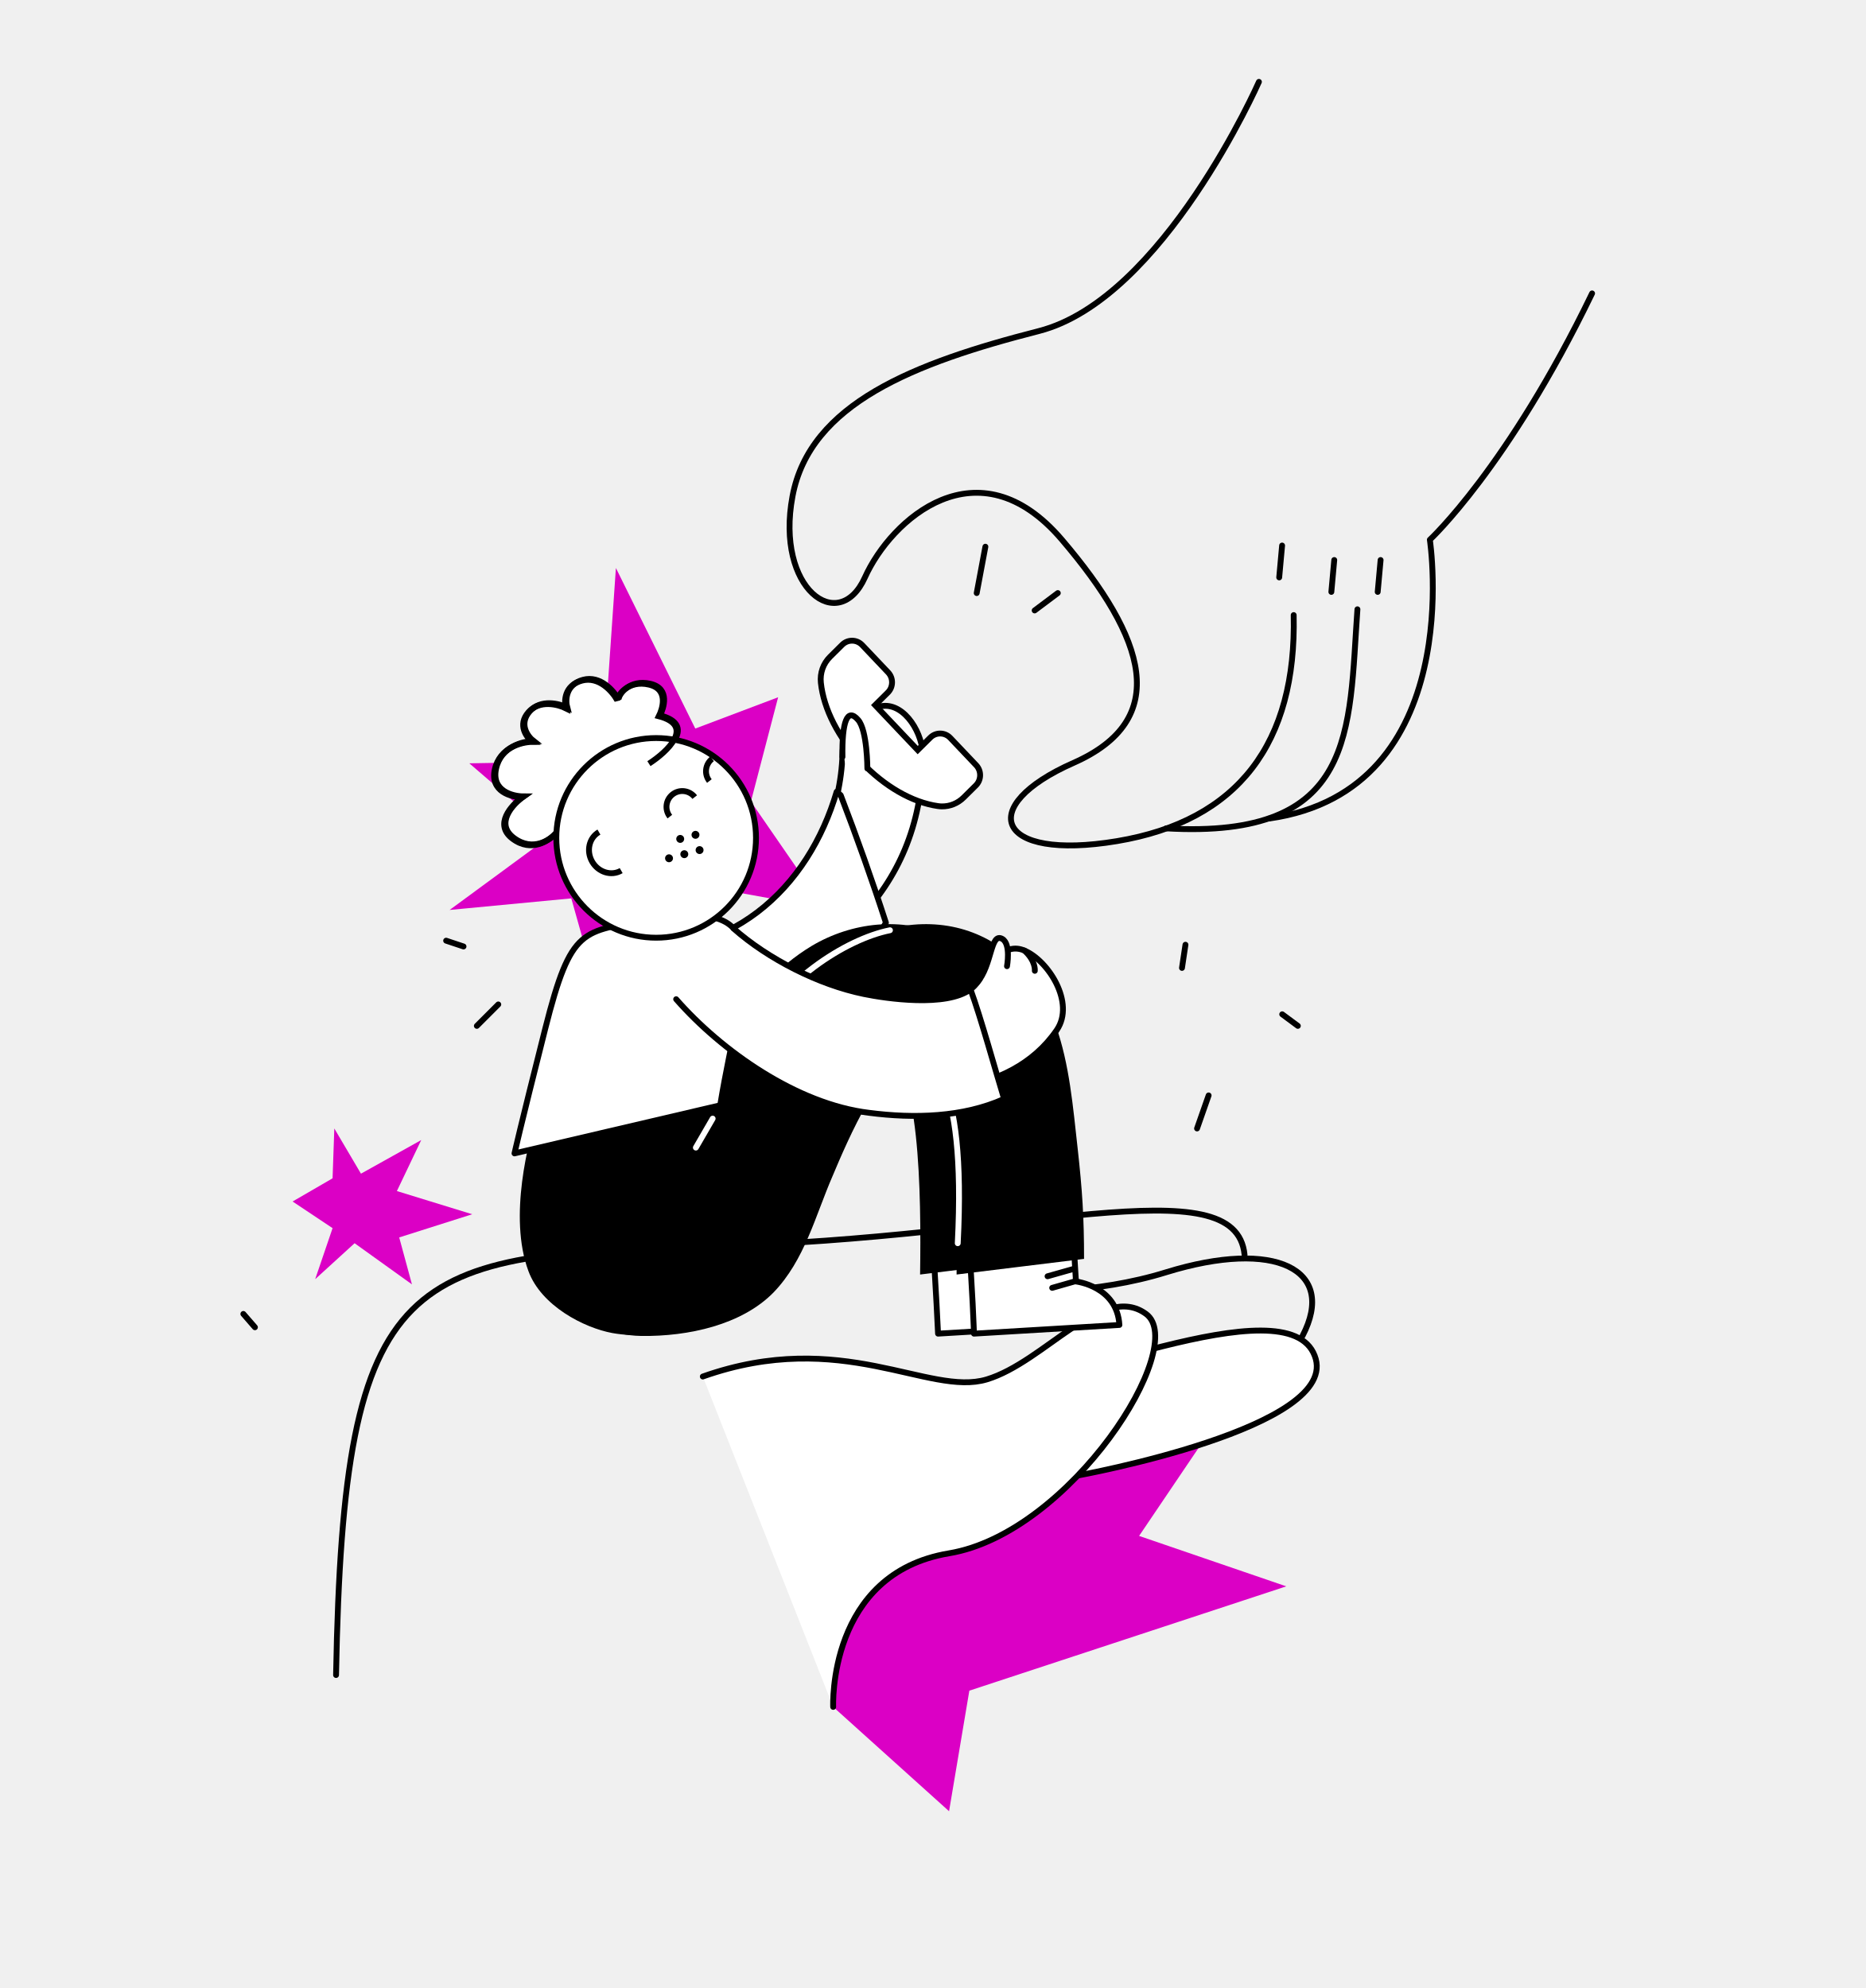
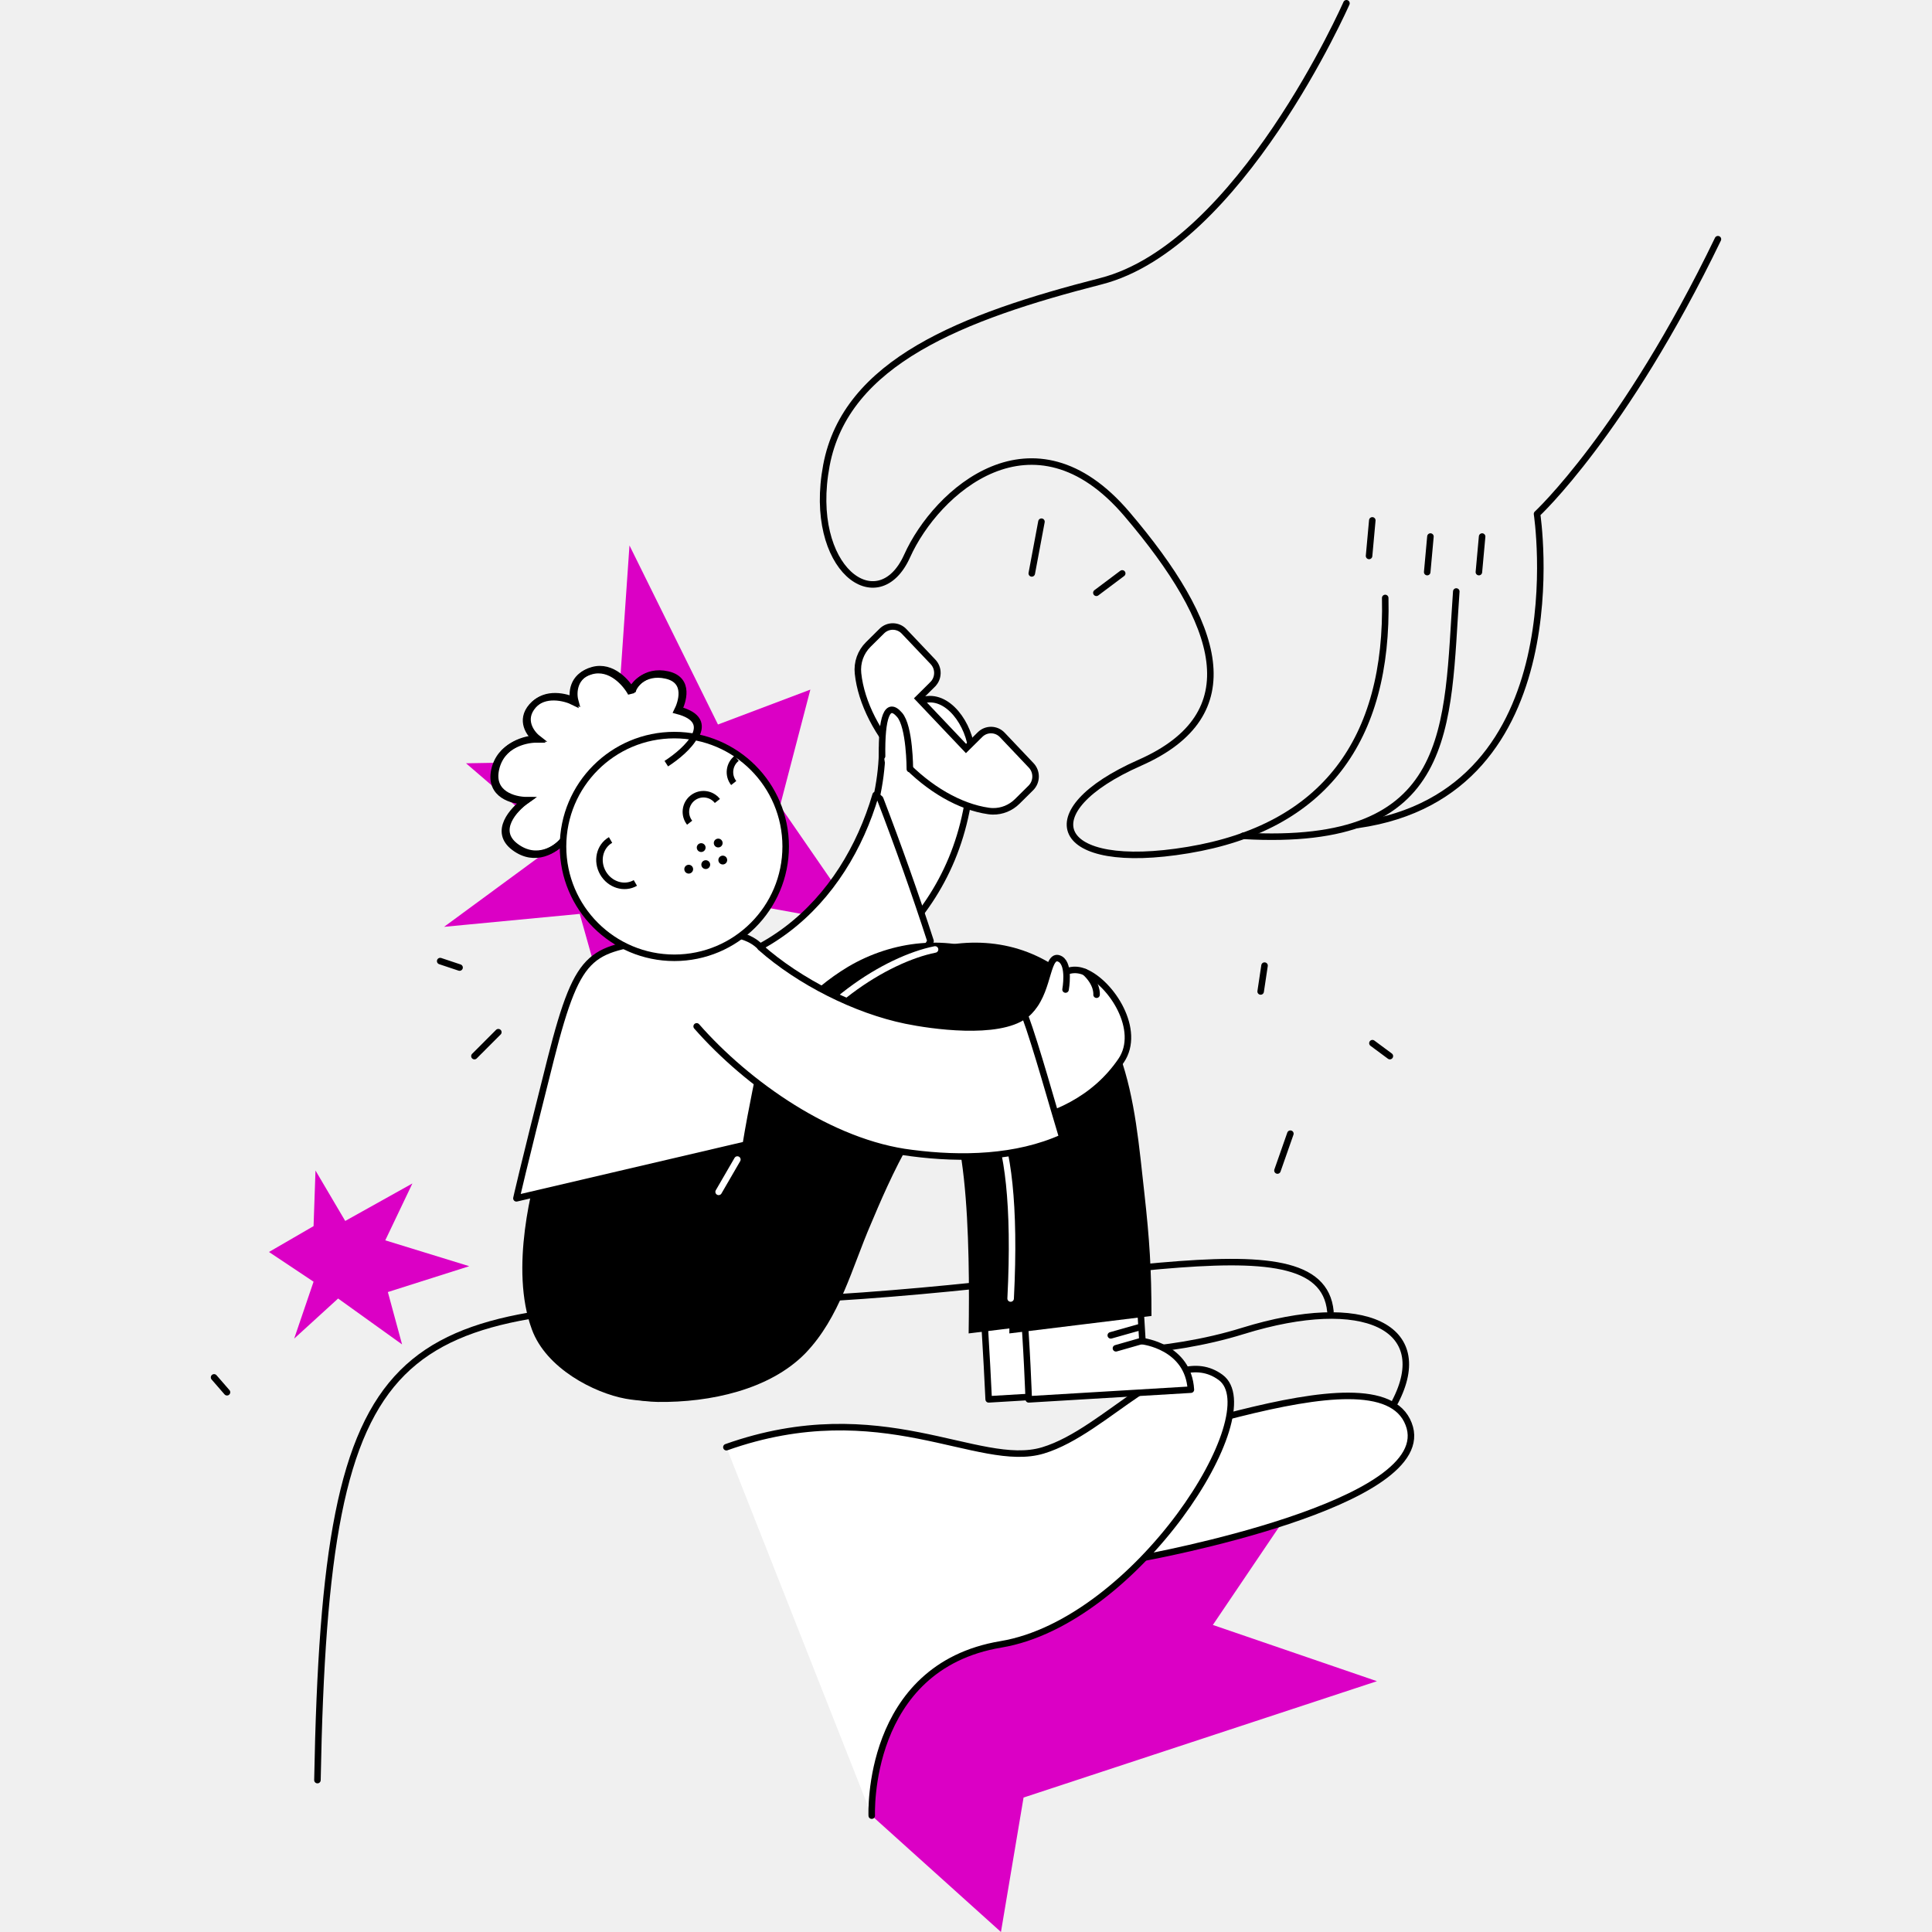
- <svg xmlns="http://www.w3.org/2000/svg" width="638" height="680" viewBox="0 0 638 680" fill="none">
-   <path d="M284.92 583.848L324.547 619.534L331.482 578.297L439.863 542.612L389.536 525.364L422.625 476.396L285.316 523.977L284.92 583.848Z" fill="#DB00C5" />
-   <path d="M237.764 249.202L210.619 194.286L206.062 260.304L160.491 261.097L188.824 285.481L153.754 311.254L195.363 307.289L204.675 340.397L233.801 301.936L281.948 310.659L256.785 274.181L266.097 238.496L237.764 249.202Z" fill="#DB00C5" />
-   <path d="M136.516 423.265L161.481 415.335L135.723 407.405L144.045 389.959L123.439 401.458L114.324 385.994L113.73 403.044L100.059 410.974L113.73 420.093L107.786 437.539L121.259 425.248L140.875 439.324L136.516 423.265Z" fill="#DB00C5" />
-   <path d="M114.919 572.945C117.495 432.781 138.695 428.816 244.302 426.239C349.909 423.662 422.625 398.484 425.597 429.213" stroke="black" stroke-width="2" stroke-miterlimit="10" stroke-linecap="round" stroke-linejoin="round" />
-   <path d="M335.445 442.099C349.711 442.099 374.676 442.694 398.849 435.16C436.099 423.662 457.299 434.169 445.411 456.968" stroke="black" stroke-width="2" stroke-miterlimit="10" stroke-linecap="round" stroke-linejoin="round" />
-   <path d="M327.52 477.586C360.806 475.405 440.061 438.927 449.572 463.708C459.28 488.292 368.336 504.746 368.336 504.746" fill="white" />
-   <path d="M327.52 477.586C360.806 475.405 440.061 438.927 449.572 463.708C459.28 488.292 368.336 504.746 368.336 504.746" stroke="black" stroke-width="2" stroke-miterlimit="10" stroke-linecap="round" stroke-linejoin="round" />
-   <path d="M430.512 28C430.512 28 397.82 102.344 355.22 113.248C312.621 124.152 276.956 138.029 271.012 169.749C265.068 201.469 286.863 217.329 295.779 197.504C304.696 177.679 334.416 150.915 363.146 184.618C391.876 218.321 400.792 246.076 367.109 260.945C333.425 275.813 340.36 294.647 381.969 287.708C423.578 280.77 443.391 254.006 442.4 210.391" stroke="black" stroke-width="2" stroke-miterlimit="10" stroke-linecap="round" stroke-linejoin="round" />
-   <path d="M464.196 208.408C461.224 250.041 464.196 287.114 398.811 283.347" stroke="black" stroke-width="2" stroke-miterlimit="10" stroke-linecap="round" stroke-linejoin="round" />
-   <path d="M544.441 100.361C515.711 159.837 488.963 184.618 488.963 184.618C488.963 184.618 502.04 270.262 434.079 279.977" stroke="black" stroke-width="2" stroke-miterlimit="10" stroke-linecap="round" stroke-linejoin="round" />
-   <path d="M438.438 186.601L437.447 197.504" stroke="black" stroke-width="2" stroke-miterlimit="10" stroke-linecap="round" stroke-linejoin="round" />
-   <path d="M456.27 191.557L455.279 202.46" stroke="black" stroke-width="2" stroke-miterlimit="10" stroke-linecap="round" stroke-linejoin="round" />
-   <path d="M472.121 191.557L471.13 202.46" stroke="black" stroke-width="2" stroke-miterlimit="10" stroke-linecap="round" stroke-linejoin="round" />
-   <path d="M240.34 470.845C287.893 453.994 317.613 477.784 337.427 471.836C357.24 465.889 377.054 438.53 391.914 449.434C406.775 460.338 366.157 524.373 324.548 531.312C282.939 538.25 284.921 583.848 284.921 583.848" fill="white" />
-   <path d="M240.34 470.845C287.893 453.994 317.613 477.784 337.427 471.836C357.24 465.889 377.054 438.53 391.914 449.434C406.775 460.338 366.157 524.373 324.548 531.312C282.939 538.25 284.921 583.848 284.921 583.848" stroke="black" stroke-width="2" stroke-miterlimit="10" stroke-linecap="round" stroke-linejoin="round" />
-   <path d="M293.638 314.426C306.913 300.549 315.235 282.706 315.632 259.312C315.83 250.986 309.489 240.677 301.96 241.47C293.044 242.263 288.289 249.796 288.09 258.123C287.892 266.648 285.515 277.948 281.948 284.49C287.1 294.998 291.063 302.729 293.638 314.426Z" fill="white" stroke="black" stroke-width="2" stroke-miterlimit="10" stroke-linecap="round" stroke-linejoin="round" />
-   <path d="M280.711 233.531L280.711 233.531C281.661 242.545 286.748 252.43 294.588 260.689C302.425 268.952 311.938 274.47 320.74 275.723C321.181 275.787 321.617 275.822 322.056 275.829C324.843 275.872 327.523 274.794 329.554 272.781L333.712 268.661C335.611 266.779 335.659 263.679 333.819 261.739L324.961 252.4C323.109 250.447 320.045 250.4 318.134 252.294L313.83 256.56L299.257 241.195L303.59 236.902C303.59 236.901 303.591 236.901 303.591 236.9C304.52 235.988 305.032 234.759 305.052 233.463C305.072 232.162 304.589 230.92 303.7 229.983L294.844 220.646C294.843 220.645 294.843 220.645 294.843 220.645C292.996 218.69 289.925 218.645 288.015 220.538L283.858 224.658C281.506 226.989 280.363 230.221 280.711 233.531Z" fill="white" stroke="black" stroke-width="2" />
-   <path d="M287.497 272C287.1 271.604 286.506 271.207 286.11 270.811C276.599 303.125 250.247 330.286 205.468 324.933C197.344 323.942 193.976 337.423 196.552 344.56C199.722 352.886 208.242 355.464 216.167 353.481C252.823 344.163 286.506 344.956 302.951 315.615C298.196 300.945 293.044 286.472 287.497 272Z" fill="white" stroke="black" stroke-width="2" stroke-miterlimit="10" stroke-linecap="round" stroke-linejoin="round" />
-   <path d="M334 202.86L336.972 187" stroke="black" stroke-width="2" stroke-miterlimit="10" stroke-linecap="round" stroke-linejoin="round" />
-   <path d="M353.814 208.808L361.74 202.86" stroke="black" stroke-width="2" stroke-miterlimit="10" stroke-linecap="round" stroke-linejoin="round" />
-   <path d="M320.783 456.175L370.516 453.202C369.723 439.919 355.655 438.333 355.655 438.333L354.665 422.076C354.665 422.076 354.466 422.076 354.268 421.878L319 425.645C319.991 438.927 320.783 456.175 320.783 456.175Z" fill="white" stroke="black" stroke-width="2" stroke-miterlimit="10" stroke-linecap="round" stroke-linejoin="round" />
-   <path d="M314.641 435.953L358.231 430.601C358.231 416.327 357.636 407.207 356.051 392.933C354.466 378.857 353.277 363.988 348.522 350.706C343.965 337.621 335.841 326.122 322.963 320.175C308.499 313.434 291.261 315.417 277.589 323.545C254.209 337.621 239.349 366.367 229.64 390.95C227.461 396.501 225.876 402.251 223.102 407.604C223.102 407.802 222.111 409.19 221.12 410.577C222.507 404.63 223.696 398.484 225.677 392.536C234.395 365.773 192.39 354.274 183.672 381.038C180.899 389.761 173.766 416.128 180.7 434.764C185.059 446.659 199.722 454.192 209.43 455.977C225.281 458.752 241.132 453.399 252.03 442.297C262.729 431.195 266.295 416.128 272.24 402.449C276.995 391.149 290.27 359.627 301.762 360.618C314.641 361.609 315.037 408.793 314.641 435.953Z" fill="black" />
-   <path d="M333.067 456.175L382.8 453.202C382.007 439.919 367.939 438.333 367.939 438.333L366.949 422.076C366.949 422.076 366.751 422.076 366.552 421.878L331.284 425.645C332.473 438.927 333.067 456.175 333.067 456.175Z" fill="white" stroke="black" stroke-width="2" stroke-miterlimit="10" stroke-linecap="round" stroke-linejoin="round" />
-   <path d="M327.123 435.953L370.714 430.601C370.714 416.327 370.119 407.207 368.534 392.933C366.949 378.857 365.76 363.988 361.005 350.706C356.448 337.621 348.324 326.122 335.445 320.175C320.981 313.434 303.743 315.417 290.072 323.545C266.692 337.621 251.832 366.367 242.123 390.951C239.943 396.502 238.358 402.251 235.584 407.604C235.584 407.802 234.594 409.19 233.603 410.577C234.99 404.63 236.179 398.484 238.16 392.537C246.878 365.773 204.873 354.274 196.155 381.038C191.4 395.312 188.032 410.379 192.192 425.248C196.155 439.522 196.948 456.572 219.337 456.968C235.386 457.166 253.615 453.201 264.512 442.099C275.212 430.997 278.778 415.93 284.722 402.251C289.478 390.95 302.753 359.429 314.245 360.42C326.925 361.609 327.322 408.793 327.123 435.953Z" fill="black" />
-   <path d="M367.345 433.971L358.23 436.548" stroke="black" stroke-width="2" stroke-miterlimit="10" stroke-linecap="round" stroke-linejoin="round" />
-   <path d="M304.338 318.192C289.478 321.166 266.097 335.638 254.804 358.437" stroke="white" stroke-width="2" stroke-miterlimit="10" stroke-linecap="round" stroke-linejoin="round" />
-   <path d="M308.696 362.799C317.612 358.239 330.491 366.764 327.519 425.248" stroke="white" stroke-width="2" stroke-miterlimit="10" stroke-linecap="round" stroke-linejoin="round" />
-   <path d="M243.708 382.624L237.962 392.537" stroke="white" stroke-width="2" stroke-miterlimit="10" stroke-linecap="round" stroke-linejoin="round" />
-   <path d="M368.138 438.134L359.816 440.513" stroke="black" stroke-width="2" stroke-miterlimit="10" stroke-linecap="round" stroke-linejoin="round" />
-   <path d="M222.111 314.624C199.127 318.788 195.363 316.607 186.447 351.896C177.53 387.184 175.945 394.519 175.945 394.519L246.284 378.065C253.813 332.07 268.079 306.298 222.111 314.624Z" fill="white" stroke="black" stroke-width="2" stroke-miterlimit="10" stroke-linecap="round" stroke-linejoin="round" />
-   <path d="M350.306 325.131C343.768 322.356 339.211 328.7 334.059 336.234C332.078 339.009 328.511 340.595 323.954 341.388C325.737 351.499 326.728 361.808 327.124 372.117C340.598 369.936 353.278 364.187 361.402 352.292C367.742 342.974 358.43 328.502 350.306 325.131Z" fill="white" stroke="black" stroke-width="2" stroke-miterlimit="10" stroke-linecap="round" stroke-linejoin="round" />
-   <path d="M231.226 341.784C246.68 359.429 272.438 377.668 297.205 380.641C312.462 382.624 329.303 382.227 343.371 375.883C340.399 366.169 335.446 348.128 331.879 338.414C323.557 344.56 303.149 341.586 295.422 340C279.967 336.828 262.729 328.105 250.841 317.598" fill="white" />
-   <path d="M231.226 341.784C246.68 359.429 272.438 377.668 297.205 380.641C312.462 382.624 329.303 382.227 343.371 375.883C340.399 366.169 335.446 348.128 331.879 338.414C323.557 344.56 303.149 341.586 295.422 340C279.967 336.828 262.729 328.105 250.841 317.598" stroke="black" stroke-width="2" stroke-miterlimit="10" stroke-linecap="round" stroke-linejoin="round" />
-   <path d="M334.059 336.234C339.408 330.088 338.616 318.788 342.777 321.167C345.749 322.951 344.362 330.485 344.362 330.485" fill="white" />
-   <path d="M334.059 336.234C339.408 330.088 338.616 318.788 342.777 321.167C345.749 322.951 344.362 330.485 344.362 330.485" stroke="black" stroke-width="2" stroke-miterlimit="10" stroke-linecap="round" stroke-linejoin="round" />
-   <path d="M350.306 325.131C354.268 328.699 353.872 332.07 353.872 332.07L350.306 325.131Z" fill="white" />
-   <path d="M350.306 325.131C354.268 328.699 353.872 332.07 353.872 332.07" stroke="black" stroke-width="2" stroke-miterlimit="10" stroke-linecap="round" stroke-linejoin="round" />
-   <path d="M225.733 244.692C238.169 247.936 228.662 256.859 222.354 260.915L190.589 284.573C188.336 287.276 182.209 291.467 175.721 286.6C169.232 281.734 175.27 275.109 179.1 272.406C175.27 272.406 168.016 270.513 169.638 262.942C171.26 255.372 178.875 253.479 182.479 253.479C180.452 251.902 177.343 247.666 181.127 243.34C184.912 239.014 191.265 240.636 193.969 241.988C193.293 239.51 193.428 234.147 199.375 232.525C205.323 230.903 209.964 236.355 211.541 239.284C211.541 237.482 215.325 232.255 222.354 233.877C229.383 235.499 226.86 242.439 225.733 244.692Z" fill="white" stroke="black" stroke-width="2" />
-   <path d="M258.525 286.6C258.525 305.46 243.238 320.749 224.381 320.749C205.524 320.749 190.237 305.46 190.237 286.6C190.237 267.74 205.524 252.451 224.381 252.451C243.238 252.451 258.525 267.74 258.525 286.6Z" fill="white" stroke="black" stroke-width="2" />
-   <ellipse rx="1.352" ry="1.352" transform="matrix(0.965912 -0.258871 0.258768 0.96594 228.788 293.575)" fill="black" />
-   <ellipse rx="1.352" ry="1.352" transform="matrix(0.965911 -0.258874 0.258764 0.96594 234.011 292.175)" fill="black" />
-   <ellipse rx="1.352" ry="1.352" transform="matrix(0.965912 -0.258869 0.258769 0.965939 232.612 286.952)" fill="black" />
-   <ellipse rx="1.352" ry="1.352" transform="matrix(0.965912 -0.258869 0.258769 0.965939 239.234 290.775)" fill="black" />
-   <ellipse rx="1.352" ry="1.352" transform="matrix(0.965913 -0.258867 0.258771 0.965939 237.834 285.553)" fill="black" />
-   <path d="M212.426 297.797C209.047 299.748 204.604 298.379 202.503 294.74C200.402 291.1 201.439 286.568 204.818 284.616" stroke="black" stroke-width="2" />
-   <path d="M237.58 272.65C235.738 270.3 232.339 269.888 229.989 271.73C227.639 273.572 227.227 276.971 229.069 279.322" stroke="black" stroke-width="2" />
-   <path d="M242.585 267.155C240.743 264.804 241.155 261.405 243.506 259.563" stroke="black" stroke-width="2" />
-   <path d="M296.413 265.458C296.413 259.709 295.62 244.047 292.252 244.641C288.884 245.236 287.695 252.77 288.884 260.502C290.27 268.432 296.413 265.458 296.413 265.458Z" fill="white" />
-   <path d="M288.091 258.915C287.893 247.02 289.676 241.865 293.441 246.227C296.611 249.795 296.611 262.88 296.611 262.88" stroke="black" stroke-width="2" stroke-miterlimit="10" stroke-linecap="round" stroke-linejoin="round" />
-   <path d="M221.911 261.21C228.219 257.155 237.726 248.232 225.29 244.988C226.416 242.735 228.94 235.795 221.911 234.173C214.882 232.55 211.097 237.778 211.097 239.58C209.52 236.651 204.879 231.199 198.932 232.821C192.984 234.443 192.849 239.806 193.525 242.284C190.822 240.932 184.469 239.31 180.684 243.636C176.899 247.962 180.008 252.198 182.036 253.775C178.431 253.775 170.817 255.668 169.195 263.238C167.573 270.809 174.827 272.701 178.656 272.701C174.827 275.405 168.789 282.03 175.277 286.896C181.765 291.763 187.893 287.572 190.146 284.868" stroke="black" stroke-width="2" />
-   <path d="M170.397 343.568L163.066 350.904" stroke="black" stroke-width="2" stroke-miterlimit="10" stroke-linecap="round" stroke-linejoin="round" />
-   <path d="M152.565 321.761L158.51 323.743" stroke="black" stroke-width="2" stroke-miterlimit="10" stroke-linecap="round" stroke-linejoin="round" />
-   <path d="M83.218 449.435L87.18 453.994" stroke="black" stroke-width="2" stroke-miterlimit="10" stroke-linecap="round" stroke-linejoin="round" />
-   <path d="M413.313 374.693L409.351 385.994" stroke="black" stroke-width="2" stroke-miterlimit="10" stroke-linecap="round" stroke-linejoin="round" />
-   <path d="M443.826 350.903L438.477 346.938" stroke="black" stroke-width="2" stroke-miterlimit="10" stroke-linecap="round" stroke-linejoin="round" />
-   <path d="M405.388 323.148L404.199 331.079" stroke="black" stroke-width="2" stroke-miterlimit="10" stroke-linecap="round" stroke-linejoin="round" />
+ <svg xmlns="http://www.w3.org/2000/svg" width="592.534" height="592.534" viewBox="0 0 592.534 592.534" fill="none" version="1.1" id="svg114">
+   <defs id="defs118" />
+   <path d="m 267.358,556.848 39.627,35.686 6.935,-41.237 108.381,-35.685 -50.327,-17.248 33.089,-48.968 -137.309,47.581 z" fill="#db00c5" id="path2" />
+   <path d="m 220.202,222.202 -27.145,-54.916 -4.557,66.018 -45.571,0.793 28.333,24.384 -35.07,25.773 41.609,-3.965 9.312,33.108 29.126,-38.461 48.147,8.723 -25.163,-36.478 9.312,-35.685 z" fill="#db00c5" id="path4" />
+   <path d="m 118.954,396.265 24.965,-7.93 -25.758,-7.93 8.322,-17.446 -20.606,11.499 -9.115,-15.464 -0.594,17.05 -13.671,7.93 13.671,9.119 -5.944,17.446 13.473,-12.291 19.616,14.076 z" fill="#db00c5" id="path6" />
+   <path d="m 97.357,545.945 c 2.576,-140.164 23.776,-144.129 129.383,-146.706 105.607,-2.577 178.323,-27.755 181.295,2.974" stroke="#000000" stroke-width="2" stroke-miterlimit="10" stroke-linecap="round" stroke-linejoin="round" id="path8" />
+   <path d="m 317.883,415.099 c 14.266,0 39.231,0.595 63.404,-6.939 37.25,-11.498 58.45,-0.991 46.562,21.808" stroke="#000000" stroke-width="2" stroke-miterlimit="10" stroke-linecap="round" stroke-linejoin="round" id="path10" />
+   <path d="m 309.958,450.586 c 33.286,-2.181 112.541,-38.659 122.052,-13.878 9.708,24.584 -81.236,41.038 -81.236,41.038" fill="#ffffff" id="path12" />
+   <path d="m 309.958,450.586 c 33.286,-2.181 112.541,-38.659 122.052,-13.878 9.708,24.584 -81.236,41.038 -81.236,41.038" stroke="#000000" stroke-width="2" stroke-miterlimit="10" stroke-linecap="round" stroke-linejoin="round" id="path14" />
+   <path d="m 412.95,1 c 0,0 -32.692,74.344 -75.292,85.248 -42.599,10.904 -78.264,24.781 -84.208,56.501 -5.944,31.72 15.851,47.58 24.767,27.755 8.917,-19.825 38.637,-46.589 67.367,-12.886 28.73,33.703 37.646,61.458 3.963,76.327 -33.684,14.868 -26.749,33.702 14.86,26.763 41.609,-6.938 61.422,-33.702 60.431,-77.317" stroke="#000000" stroke-width="2" stroke-miterlimit="10" stroke-linecap="round" stroke-linejoin="round" id="path16" />
+   <path d="m 446.634,181.408 c -2.972,41.633 0,78.706 -65.385,74.939" stroke="#000000" stroke-width="2" stroke-miterlimit="10" stroke-linecap="round" stroke-linejoin="round" id="path18" />
+   <path d="m 526.879,73.361 c -28.73,59.476 -55.478,84.257 -55.478,84.257 0,0 13.077,85.644 -54.884,95.359" stroke="#000000" stroke-width="2" stroke-miterlimit="10" stroke-linecap="round" stroke-linejoin="round" id="path20" />
+   <path d="m 420.876,159.601 -0.991,10.903" stroke="#000000" stroke-width="2" stroke-miterlimit="10" stroke-linecap="round" stroke-linejoin="round" id="path22" />
+   <path d="m 438.708,164.557 -0.991,10.903" stroke="#000000" stroke-width="2" stroke-miterlimit="10" stroke-linecap="round" stroke-linejoin="round" id="path24" />
+   <path d="m 454.559,164.557 -0.991,10.903" stroke="#000000" stroke-width="2" stroke-miterlimit="10" stroke-linecap="round" stroke-linejoin="round" id="path26" />
+   <path d="m 222.778,443.845 c 47.553,-16.851 77.273,6.939 97.087,0.991 19.813,-5.947 39.627,-33.306 54.487,-22.402 14.861,10.904 -25.757,74.939 -67.366,81.878 -41.609,6.938 -39.627,52.536 -39.627,52.536" fill="#ffffff" id="path28" />
+   <path d="m 222.778,443.845 c 47.553,-16.851 77.273,6.939 97.087,0.991 19.813,-5.947 39.627,-33.306 54.487,-22.402 14.861,10.904 -25.757,74.939 -67.366,81.878 -41.609,6.938 -39.627,52.536 -39.627,52.536" stroke="#000000" stroke-width="2" stroke-miterlimit="10" stroke-linecap="round" stroke-linejoin="round" id="path30" />
+   <path d="m 276.076,287.426 c 13.275,-13.877 21.597,-31.72 21.994,-55.114 0.198,-8.326 -6.143,-18.635 -13.672,-17.842 -8.916,0.793 -13.671,8.326 -13.87,16.653 -0.198,8.525 -2.575,19.825 -6.142,26.367 5.152,10.508 9.115,18.239 11.69,29.936 z" fill="#ffffff" stroke="#000000" stroke-width="2" stroke-miterlimit="10" stroke-linecap="round" stroke-linejoin="round" id="path32" />
+   <path d="m 263.149,206.531 v 0 c 0.95,9.014 6.037,18.899 13.877,27.158 7.837,8.263 17.35,13.781 26.152,15.034 0.441,0.064 0.877,0.099 1.316,0.106 2.787,0.043 5.467,-1.035 7.498,-3.048 l 4.158,-4.12 c 1.899,-1.882 1.947,-4.982 0.107,-6.922 l -8.858,-9.339 c -1.852,-1.953 -4.916,-2 -6.827,-0.106 l -4.304,4.266 -14.573,-15.365 4.333,-4.293 c 0,-10e-4 10e-4,-10e-4 10e-4,-0.002 0.929,-0.912 1.441,-2.141 1.461,-3.437 0.02,-1.301 -0.463,-2.543 -1.352,-3.48 l -8.856,-9.337 c -0.001,-10e-4 -0.001,-10e-4 -0.001,-10e-4 -1.847,-1.955 -4.918,-2 -6.828,-0.107 l -4.157,4.12 c -2.352,2.331 -3.495,5.563 -3.147,8.873 z" fill="#ffffff" stroke="#000000" stroke-width="2" id="path34" />
+   <path d="m 269.935,245 c -0.397,-0.396 -0.991,-0.793 -1.387,-1.189 -9.511,32.314 -35.863,59.475 -80.642,54.122 -8.124,-0.991 -11.492,12.49 -8.916,19.627 3.17,8.326 11.69,10.904 19.615,8.921 36.656,-9.318 70.339,-8.525 86.784,-37.866 -4.755,-14.67 -9.907,-29.143 -15.454,-43.615 z" fill="#ffffff" stroke="#000000" stroke-width="2" stroke-miterlimit="10" stroke-linecap="round" stroke-linejoin="round" id="path36" />
+   <path d="M 316.438,175.86 319.41,160" stroke="#000000" stroke-width="2" stroke-miterlimit="10" stroke-linecap="round" stroke-linejoin="round" id="path38" />
+   <path d="m 336.252,181.808 7.926,-5.948" stroke="#000000" stroke-width="2" stroke-miterlimit="10" stroke-linecap="round" stroke-linejoin="round" id="path40" />
+   <path d="m 303.221,429.175 49.733,-2.973 c -0.793,-13.283 -14.861,-14.869 -14.861,-14.869 l -0.99,-16.257 c 0,0 -0.199,0 -0.397,-0.198 l -35.268,3.767 c 0.991,13.282 1.783,30.53 1.783,30.53 z" fill="#ffffff" stroke="#000000" stroke-width="2" stroke-miterlimit="10" stroke-linecap="round" stroke-linejoin="round" id="path42" />
+   <path d="m 297.079,408.953 43.59,-5.352 c 0,-14.274 -0.595,-23.394 -2.18,-37.668 -1.585,-14.076 -2.774,-28.945 -7.529,-42.227 -4.557,-13.085 -12.681,-24.584 -25.559,-30.531 -14.464,-6.741 -31.702,-4.758 -45.374,3.37 -23.38,14.076 -38.24,42.822 -47.949,67.405 -2.179,5.551 -3.764,11.301 -6.538,16.654 0,0.198 -0.991,1.586 -1.982,2.973 1.387,-5.947 2.576,-12.093 4.557,-18.041 8.718,-26.763 -33.287,-38.262 -42.005,-11.498 -2.773,8.723 -9.906,35.09 -2.972,53.726 4.359,11.895 19.022,19.428 28.73,21.213 15.851,2.775 31.702,-2.578 42.6,-13.68 10.699,-11.102 14.265,-26.169 20.21,-39.848 4.755,-11.3 18.03,-42.822 29.522,-41.831 12.879,0.991 13.275,48.175 12.879,75.335 z" fill="#000000" id="path44" />
+   <path d="m 315.505,429.175 49.733,-2.973 c -0.793,-13.283 -14.861,-14.869 -14.861,-14.869 l -0.99,-16.257 c 0,0 -0.198,0 -0.397,-0.198 l -35.268,3.767 c 1.189,13.282 1.783,30.53 1.783,30.53 z" fill="#ffffff" stroke="#000000" stroke-width="2" stroke-miterlimit="10" stroke-linecap="round" stroke-linejoin="round" id="path46" />
+   <path d="m 309.561,408.953 43.591,-5.352 c 0,-14.274 -0.595,-23.394 -2.18,-37.668 -1.585,-14.076 -2.774,-28.945 -7.529,-42.227 -4.557,-13.085 -12.681,-24.584 -25.56,-30.531 -14.464,-6.741 -31.702,-4.758 -45.373,3.37 -23.38,14.076 -38.24,42.822 -47.949,67.406 -2.18,5.551 -3.765,11.3 -6.539,16.653 0,0.198 -0.99,1.586 -1.981,2.973 1.387,-5.947 2.576,-12.093 4.557,-18.04 8.718,-26.764 -33.287,-38.263 -42.005,-11.499 -4.755,14.274 -8.123,29.341 -3.963,44.21 3.963,14.274 4.756,31.324 27.145,31.72 16.049,0.198 34.278,-3.767 45.175,-14.869 10.7,-11.102 14.266,-26.169 20.21,-39.848 4.756,-11.301 18.031,-42.822 29.523,-41.831 12.68,1.189 13.077,48.373 12.878,75.533 z" fill="#000000" id="path48" />
+   <path d="m 349.783,406.971 -9.115,2.577" stroke="#000000" stroke-width="2" stroke-miterlimit="10" stroke-linecap="round" stroke-linejoin="round" id="path50" />
+   <path d="m 286.776,291.192 c -14.86,2.974 -38.241,17.446 -49.534,40.245" stroke="#ffffff" stroke-width="2" stroke-miterlimit="10" stroke-linecap="round" stroke-linejoin="round" id="path52" />
+   <path d="m 291.134,335.799 c 8.916,-4.56 21.795,3.965 18.823,62.449" stroke="#ffffff" stroke-width="2" stroke-miterlimit="10" stroke-linecap="round" stroke-linejoin="round" id="path54" />
+   <path d="m 226.146,355.624 -5.746,9.913" stroke="#ffffff" stroke-width="2" stroke-miterlimit="10" stroke-linecap="round" stroke-linejoin="round" id="path56" />
+   <path d="m 350.576,411.134 -8.322,2.379" stroke="#000000" stroke-width="2" stroke-miterlimit="10" stroke-linecap="round" stroke-linejoin="round" id="path58" />
+   <path d="m 204.549,287.624 c -22.984,4.164 -26.748,1.983 -35.664,37.272 -8.917,35.288 -10.502,42.623 -10.502,42.623 l 70.339,-16.454 c 7.529,-45.995 21.795,-71.767 -24.173,-63.441 z" fill="#ffffff" stroke="#000000" stroke-width="2" stroke-miterlimit="10" stroke-linecap="round" stroke-linejoin="round" id="path60" />
+   <path d="m 332.744,298.131 c -6.538,-2.775 -11.095,3.569 -16.247,11.103 -1.981,2.775 -5.548,4.361 -10.105,5.154 1.783,10.111 2.774,20.42 3.17,30.729 13.474,-2.181 26.154,-7.93 34.278,-19.825 6.34,-9.318 -2.972,-23.79 -11.096,-27.161 z" fill="#ffffff" stroke="#000000" stroke-width="2" stroke-miterlimit="10" stroke-linecap="round" stroke-linejoin="round" id="path62" />
+   <path d="m 213.664,314.784 c 15.454,17.645 41.212,35.884 65.979,38.857 15.257,1.983 32.098,1.586 46.166,-4.758 -2.972,-9.714 -7.925,-27.755 -11.492,-37.469 -8.322,6.146 -28.73,3.172 -36.457,1.586 -15.455,-3.172 -32.693,-11.895 -44.581,-22.402" fill="#ffffff" id="path64" />
+   <path d="m 213.664,314.784 c 15.454,17.645 41.212,35.884 65.979,38.857 15.257,1.983 32.098,1.586 46.166,-4.758 -2.972,-9.714 -7.925,-27.755 -11.492,-37.469 -8.322,6.146 -28.73,3.172 -36.457,1.586 -15.455,-3.172 -32.693,-11.895 -44.581,-22.402" stroke="#000000" stroke-width="2" stroke-miterlimit="10" stroke-linecap="round" stroke-linejoin="round" id="path66" />
+   <path d="m 316.497,309.234 c 5.349,-6.146 4.557,-17.446 8.718,-15.067 2.972,1.784 1.585,9.318 1.585,9.318" fill="#ffffff" id="path68" />
+   <path d="m 316.497,309.234 c 5.349,-6.146 4.557,-17.446 8.718,-15.067 2.972,1.784 1.585,9.318 1.585,9.318" stroke="#000000" stroke-width="2" stroke-miterlimit="10" stroke-linecap="round" stroke-linejoin="round" id="path70" />
+   <path d="m 332.744,298.131 c 3.962,3.568 3.566,6.939 3.566,6.939 z" fill="#ffffff" id="path72" />
+   <path d="m 332.744,298.131 c 3.962,3.568 3.566,6.939 3.566,6.939" stroke="#000000" stroke-width="2" stroke-miterlimit="10" stroke-linecap="round" stroke-linejoin="round" id="path74" />
+   <path d="m 208.171,217.692 c 12.436,3.244 2.929,12.167 -3.379,16.223 l -31.765,23.658 c -2.253,2.703 -8.38,6.894 -14.868,2.027 -6.489,-4.866 -0.451,-11.491 3.379,-14.194 -3.83,0 -11.084,-1.893 -9.462,-9.464 1.622,-7.57 9.237,-9.463 12.841,-9.463 -2.027,-1.577 -5.136,-5.813 -1.352,-10.139 3.785,-4.326 10.138,-2.704 12.842,-1.352 -0.676,-2.478 -0.541,-7.841 5.406,-9.463 5.948,-1.622 10.589,3.83 12.166,6.759 0,-1.802 3.784,-7.029 10.813,-5.407 7.029,1.622 4.506,8.562 3.379,10.815 z" fill="#ffffff" stroke="#000000" stroke-width="2" id="path76" />
+   <path d="m 240.963,259.6 c 0,18.86 -15.287,34.149 -34.144,34.149 -18.857,0 -34.144,-15.289 -34.144,-34.149 0,-18.86 15.287,-34.149 34.144,-34.149 18.857,0 34.144,15.289 34.144,34.149 z" fill="#ffffff" stroke="#000000" stroke-width="2" id="path78" />
+   <ellipse rx="1.352" ry="1.352" transform="matrix(0.9659119,-0.258871,0.2587679,0.9659395,0,0)" fill="#000000" id="ellipse80" cx="135.05" cy="312.168" />
+   <ellipse rx="1.352" ry="1.352" transform="matrix(0.9659111,-0.258874,0.2587641,0.9659405,0,0)" fill="#000000" id="ellipse82" cx="140.459" cy="312.168" />
+   <ellipse rx="1.352" ry="1.352" transform="matrix(0.9659124,-0.2588691,0.2587691,0.9659392,0,0)" fill="#000000" id="ellipse84" cx="140.457" cy="306.761" />
+   <ellipse rx="1.352" ry="1.352" transform="matrix(0.9659124,-0.2588691,0.2587691,0.9659392,0,0)" fill="#000000" id="ellipse86" cx="145.864" cy="312.167" />
+   <ellipse rx="1.352" ry="1.352" transform="matrix(0.965913,-0.258867,0.2587709,0.9659387,0,0)" fill="#000000" id="ellipse88" cx="145.863" cy="306.761" />
+   <path d="m 194.864,270.797 c -3.379,1.951 -7.822,0.582 -9.923,-3.057 -2.101,-3.64 -1.064,-8.172 2.315,-10.124" stroke="#000000" stroke-width="2" id="path90" />
+   <path d="m 220.018,245.65 c -1.842,-2.35 -5.241,-2.762 -7.591,-0.92 -2.35,1.842 -2.762,5.241 -0.92,7.592" stroke="#000000" stroke-width="2" id="path92" />
+   <path d="m 225.023,240.155 c -1.842,-2.351 -1.43,-5.75 0.921,-7.592" stroke="#000000" stroke-width="2" id="path94" />
+   <path d="m 278.851,238.458 c 0,-5.749 -0.793,-21.411 -4.161,-20.817 -3.368,0.595 -4.557,8.129 -3.368,15.861 1.386,7.93 7.529,4.956 7.529,4.956 z" fill="#ffffff" id="path96" />
+   <path d="m 270.529,231.915 c -0.198,-11.895 1.585,-17.05 5.35,-12.688 3.17,3.568 3.17,16.653 3.17,16.653" stroke="#000000" stroke-width="2" stroke-miterlimit="10" stroke-linecap="round" stroke-linejoin="round" id="path98" />
+   <path d="m 204.349,234.21 c 6.308,-4.055 15.815,-12.978 3.379,-16.222 1.126,-2.253 3.65,-9.193 -3.379,-10.815 -7.029,-1.623 -10.814,3.605 -10.814,5.407 -1.577,-2.929 -6.218,-8.381 -12.165,-6.759 -5.948,1.622 -6.083,6.985 -5.407,9.463 -2.703,-1.352 -9.056,-2.974 -12.841,1.352 -3.785,4.326 -0.676,8.562 1.352,10.139 -3.605,0 -11.219,1.893 -12.841,9.463 -1.622,7.571 5.632,9.463 9.461,9.463 -3.829,2.704 -9.867,9.329 -3.379,14.195 6.488,4.867 12.616,0.676 14.869,-2.028" stroke="#000000" stroke-width="2" id="path100" />
+   <path d="m 152.835,316.568 -7.331,7.336" stroke="#000000" stroke-width="2" stroke-miterlimit="10" stroke-linecap="round" stroke-linejoin="round" id="path102" />
+   <path d="m 135.003,294.761 5.945,1.982" stroke="#000000" stroke-width="2" stroke-miterlimit="10" stroke-linecap="round" stroke-linejoin="round" id="path104" />
+   <path d="m 65.655,422.435 3.963,4.559" stroke="#000000" stroke-width="2" stroke-miterlimit="10" stroke-linecap="round" stroke-linejoin="round" id="path106" />
+   <path d="m 395.751,347.693 -3.962,11.301" stroke="#000000" stroke-width="2" stroke-miterlimit="10" stroke-linecap="round" stroke-linejoin="round" id="path108" />
+   <path d="m 426.264,323.903 -5.349,-3.965" stroke="#000000" stroke-width="2" stroke-miterlimit="10" stroke-linecap="round" stroke-linejoin="round" id="path110" />
+   <path d="m 387.826,296.148 -1.189,7.931" stroke="#000000" stroke-width="2" stroke-miterlimit="10" stroke-linecap="round" stroke-linejoin="round" id="path112" />
</svg>
